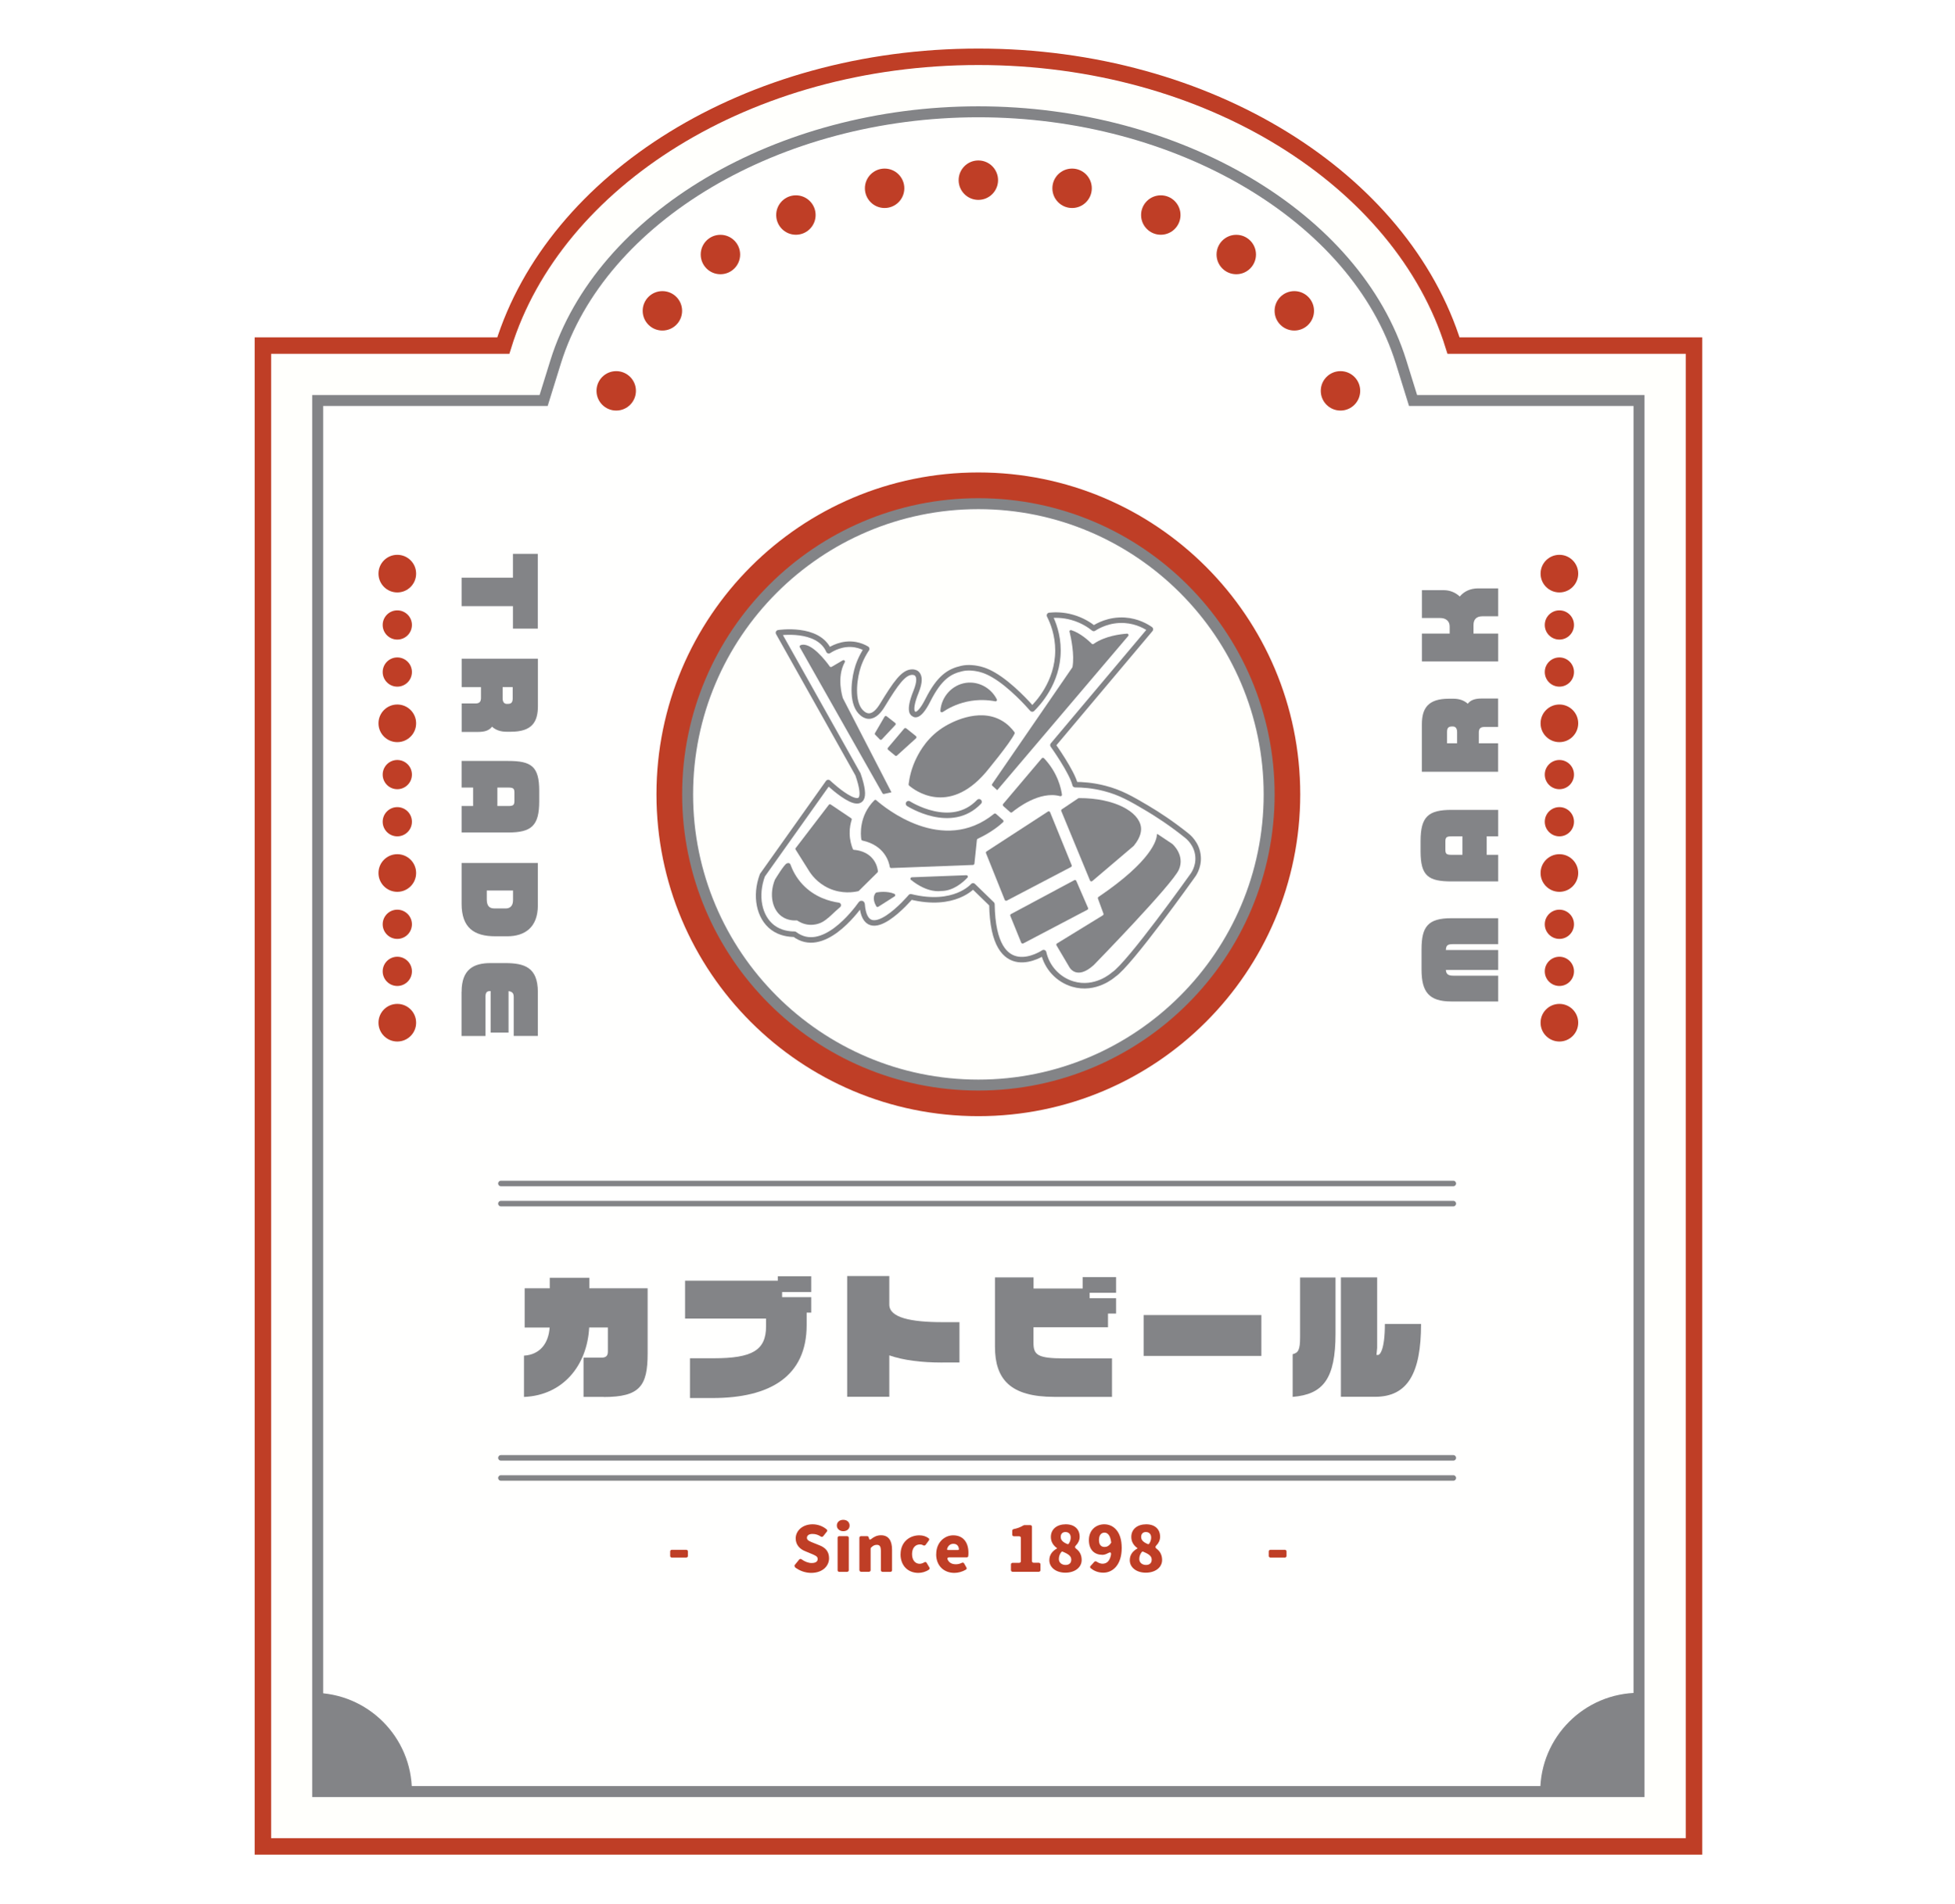
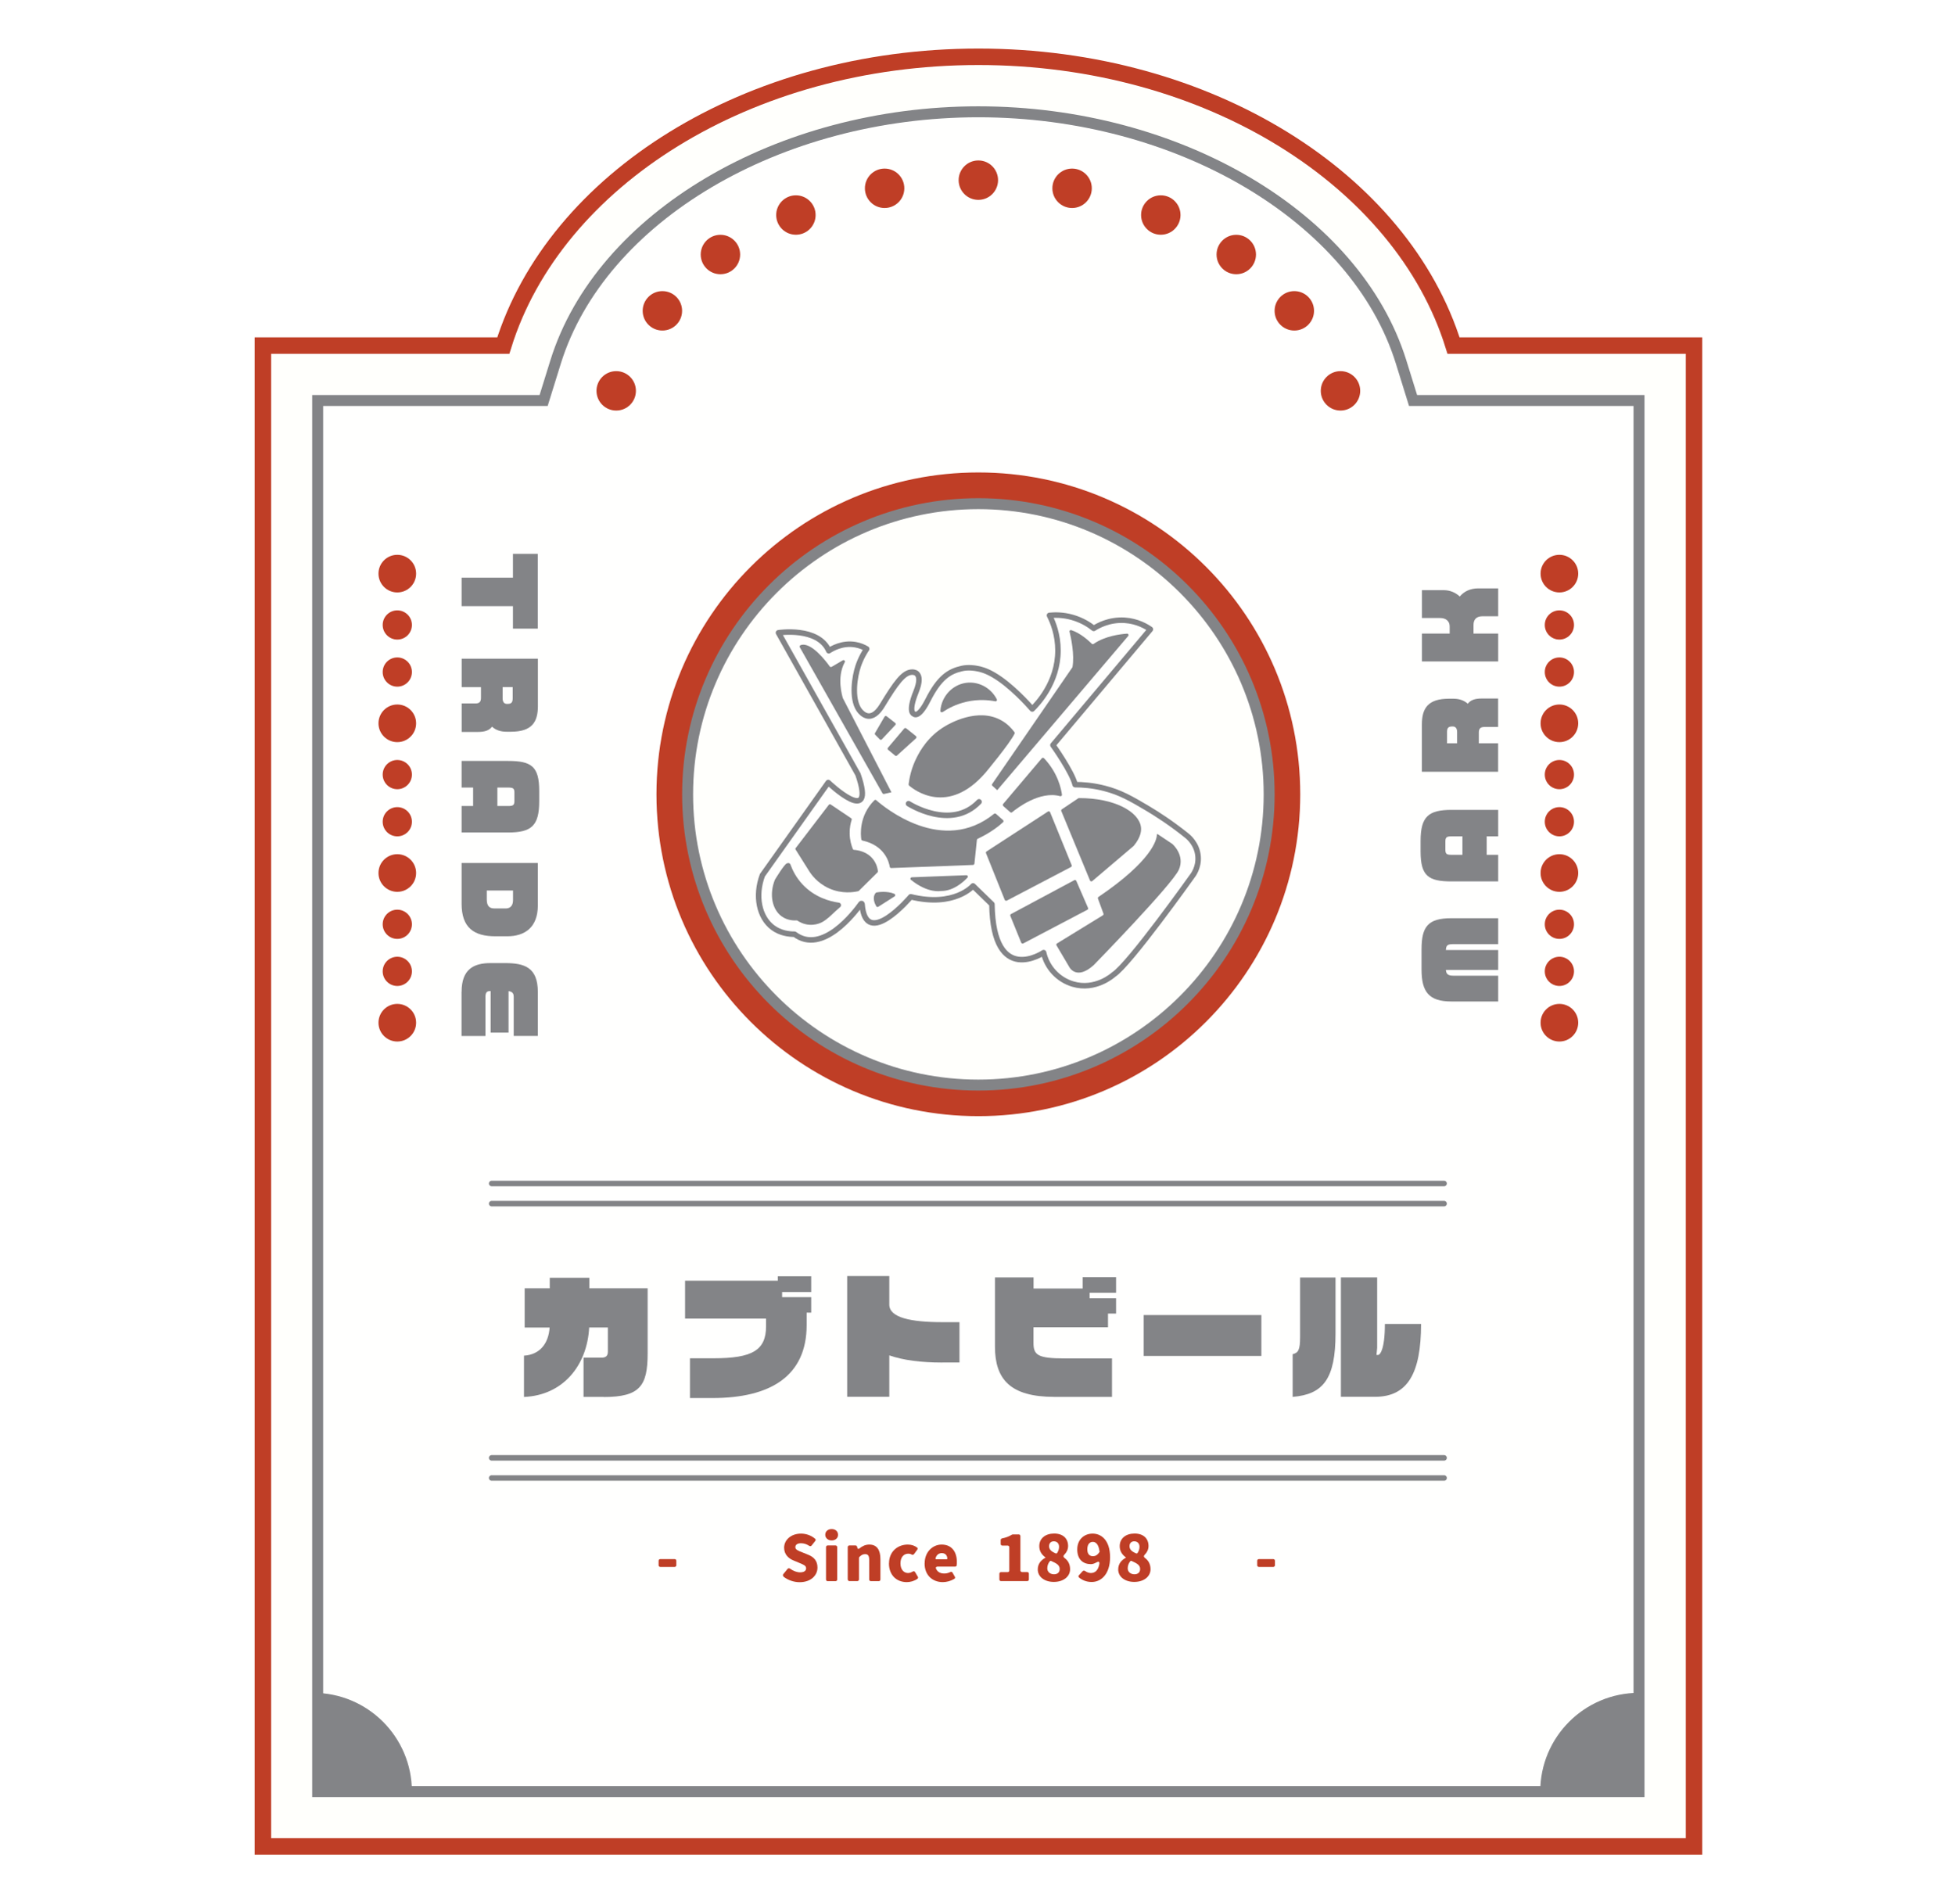
<svg xmlns="http://www.w3.org/2000/svg" id="_design-03" data-name="#design-03" viewBox="0 0 283.52 276.16">
  <defs>
    <style>
      .cls-1, .cls-2 {
        fill: none;
      }

      .cls-3 {
        stroke: #bf3e26;
        stroke-width: 2.39px;
      }

      .cls-3, .cls-4 {
        fill: #fffffc;
      }

      .cls-3, .cls-4, .cls-2, .cls-5 {
        stroke-miterlimit: 10;
      }

      .cls-4, .cls-6, .cls-7, .cls-2, .cls-5 {
        stroke: #838487;
      }

      .cls-4, .cls-5 {
        stroke-width: 1.59px;
      }

      .cls-8 {
        fill: #838487;
      }

      .cls-6 {
        stroke-width: .8px;
      }

      .cls-6, .cls-7 {
        stroke-linejoin: round;
      }

      .cls-6, .cls-7, .cls-2 {
        stroke-linecap: round;
      }

      .cls-6, .cls-7, .cls-5 {
        fill: #fffffe;
      }

      .cls-7, .cls-2 {
        stroke-width: .8px;
      }

      .cls-9 {
        fill: #bf3e26;
      }
    </style>
  </defs>
  <path id="_.color-primary-stroke" data-name=".color-primary-stroke" class="cls-3" d="M210.88,50.14c-7.47-24.03-35.5-41.9-68.93-41.9s-61.47,17.86-68.93,41.9h-34.88v217.77h207.63V50.14h-34.88Z" />
  <path id="_.color-secondary-stroke" data-name=".color-secondary-stroke" class="cls-5" d="M46.09,259.95V58.11h32.78l1.74-5.6c6.54-21.03,32.33-36.29,61.33-36.29s54.79,15.26,61.33,36.29l1.74,5.6h32.78v201.84H46.09Z" />
  <g id="_.color-primary-fill" data-name=".color-primary-fill">
    <circle class="cls-9" cx="141.94" cy="115.25" r="46.7" />
    <g>
-       <path class="cls-9" d="M97.23,225.76v-.65c0-.14.1-.24.24-.24h2.09c.14,0,.24.1.24.24v.65c0,.14-.1.24-.24.24h-2.09c-.14,0-.24-.1-.24-.24Z" />
-       <path class="cls-9" d="M115.35,227.37c-.11-.08-.11-.21-.03-.32l.62-.76c.1-.11.23-.12.35-.04.45.33.99.54,1.46.54.6,0,.88-.23.88-.59,0-.39-.37-.52-.96-.77l-.86-.36c-.71-.28-1.37-.87-1.37-1.85,0-1.14,1.02-2.05,2.45-2.05.72,0,1.47.25,2.05.75.1.09.1.21.02.31l-.53.67c-.09.11-.22.12-.34.05-.38-.25-.76-.38-1.21-.38-.5,0-.81.2-.81.57s.42.52,1.03.76l.84.34c.84.34,1.34.9,1.34,1.86,0,1.13-.95,2.12-2.59,2.12-.81,0-1.68-.28-2.36-.82Z" />
-       <path class="cls-9" d="M121.41,221.35c0-.49.38-.83.93-.83s.92.34.92.83-.38.82-.92.82-.93-.35-.93-.82ZM121.52,227.83v-4.7c0-.14.1-.24.24-.24h1.14c.14,0,.24.1.24.24v4.7c0,.14-.1.24-.24.24h-1.14c-.14,0-.24-.1-.24-.24Z" />
-       <path class="cls-9" d="M124.68,227.83v-4.7c0-.14.1-.24.24-.24h.88c.12,0,.22.08.24.19l.03.13c.04.19.15.23.31.11.39-.32.85-.56,1.43-.56,1.13,0,1.61.81,1.61,2.11v2.96c0,.14-.1.24-.24.24h-1.14c-.14,0-.24-.1-.24-.24v-2.77c0-.71-.19-.91-.59-.91-.34,0-.55.13-.82.39-.05.04-.08.11-.08.17v3.11c0,.14-.1.24-.24.24h-1.14c-.14,0-.24-.1-.24-.24Z" />
-       <path class="cls-9" d="M130.66,225.49c0-1.72,1.27-2.72,2.72-2.72.55,0,.98.16,1.34.42.11.08.12.2.04.32l-.47.64c-.1.12-.23.14-.35.07-.16-.1-.31-.13-.46-.13-.72,0-1.16.55-1.16,1.41s.46,1.4,1.1,1.4c.24,0,.47-.09.67-.21.14-.09.29-.06.36.09l.39.66c.06.1.04.23-.06.3-.48.34-1.06.48-1.55.48-1.46,0-2.58-1-2.58-2.71Z" />
-       <path class="cls-9" d="M135.83,225.49c0-1.69,1.2-2.72,2.46-2.72,1.49,0,2.21,1.08,2.21,2.5,0,.19,0,.38-.03.53-.02.11-.11.17-.21.17h-2.58c-.18,0-.28.12-.21.28.21.51.65.72,1.21.72.3,0,.58-.07.87-.21.13-.07.27-.03.34.11l.32.57c.07.11.04.24-.08.31-.51.31-1.13.47-1.67.47-1.49,0-2.64-1-2.64-2.71ZM137.54,224.9h1.45c.09,0,.14-.06.13-.14-.04-.44-.28-.76-.81-.76-.4,0-.76.24-.9.74-.03.1.03.16.13.16Z" />
-       <path class="cls-9" d="M146.67,227.83v-.83c0-.14.1-.24.24-.24h.96c.14,0,.24-.1.24-.24v-3.37c0-.14-.1-.24-.24-.24h-.77c-.14,0-.24-.1-.24-.24v-.56c0-.12.08-.21.19-.24.59-.12,1.02-.29,1.43-.54.04-.02.09-.04.12-.04h.88c.14,0,.24.1.24.24v4.98c0,.14.1.24.24.24h.75c.14,0,.24.1.24.24v.83c0,.14-.1.24-.24.24h-3.8c-.14,0-.24-.1-.24-.24Z" />
-       <path class="cls-9" d="M152.24,226.39c0-.84.48-1.37,1.11-1.71v-.05c-.54-.39-.89-.91-.89-1.63,0-1.13.89-1.83,2.16-1.83s2.02.71,2.02,1.81c0,.5-.23.95-.56,1.27-.16.16-.15.32.04.46.48.35.81.87.81,1.64,0,1.05-.95,1.84-2.37,1.84-1.33,0-2.32-.74-2.32-1.81ZM155.42,226.3c0-.57-.48-.83-1.26-1.17-.05-.02-.12,0-.15.03-.24.27-.39.65-.39,1.04,0,.56.45.87.98.87.46,0,.82-.23.82-.77ZM155.04,224.01c.2-.29.3-.6.3-.92,0-.49-.29-.8-.77-.8-.36,0-.68.22-.68.71s.37.8.99,1.05c.06.02.12,0,.16-.05Z" />
-       <path class="cls-9" d="M158.22,227.22l.53-.59c.11-.12.24-.12.37-.03.23.16.54.29.83.29.56,0,1.03-.32,1.22-1.23.09-.44-.08-.5-.45-.29-.26.15-.54.23-.76.23-1.14,0-1.98-.68-1.98-2.14s1.03-2.29,2.23-2.29c1.28,0,2.53.98,2.53,3.43s-1.29,3.59-2.67,3.59c-.8,0-1.41-.3-1.83-.65-.11-.09-.11-.22-.02-.33ZM161.21,223.86s.02-.06,0-.09c-.13-1.08-.57-1.39-.97-1.39-.43,0-.8.31-.8,1.08,0,.73.36,1,.82,1,.32,0,.67-.16.93-.6Z" />
-       <path class="cls-9" d="M163.91,226.39c0-.84.48-1.37,1.11-1.71v-.05c-.54-.39-.89-.91-.89-1.63,0-1.13.89-1.83,2.16-1.83s2.02.71,2.02,1.81c0,.5-.23.95-.56,1.27-.16.16-.15.32.04.46.48.35.81.87.81,1.64,0,1.05-.95,1.84-2.37,1.84-1.33,0-2.32-.74-2.32-1.81ZM167.09,226.3c0-.57-.48-.83-1.26-1.17-.05-.02-.12,0-.15.03-.24.27-.39.65-.39,1.04,0,.56.45.87.98.87.46,0,.82-.23.82-.77ZM166.71,224.01c.2-.29.3-.6.3-.92,0-.49-.29-.8-.77-.8-.36,0-.68.22-.68.71s.37.8.99,1.05c.06.02.12,0,.16-.05Z" />
-       <path class="cls-9" d="M184.08,225.76v-.65c0-.14.1-.24.24-.24h2.09c.14,0,.24.1.24.24v.65c0,.14-.1.24-.24.24h-2.09c-.14,0-.24-.1-.24-.24Z" />
-     </g>
-     <g>
      <circle class="cls-9" cx="89.4" cy="56.71" r="2.86" />
      <circle class="cls-9" cx="96.1" cy="45.1" r="2.86" />
      <circle class="cls-9" cx="128.34" cy="27.32" r="2.86" />
      <circle class="cls-9" cx="115.47" cy="31.2" r="2.86" />
      <circle class="cls-9" cx="104.52" cy="36.93" r="2.86" />
      <circle class="cls-9" cx="194.48" cy="56.71" r="2.86" />
      <circle class="cls-9" cx="187.78" cy="45.1" r="2.86" />
      <circle class="cls-9" cx="141.94" cy="26.14" r="2.86" />
      <circle class="cls-9" cx="155.54" cy="27.32" r="2.86" />
      <circle class="cls-9" cx="168.41" cy="31.2" r="2.86" />
      <circle class="cls-9" cx="179.36" cy="36.93" r="2.86" />
    </g>
    <g>
      <circle class="cls-9" cx="57.64" cy="90.68" r="2.12" />
      <circle class="cls-9" cx="57.64" cy="97.51" r="2.12" />
      <circle class="cls-9" cx="57.64" cy="83.23" r="2.73" />
      <circle class="cls-9" cx="57.64" cy="112.39" r="2.12" />
      <circle class="cls-9" cx="57.64" cy="119.23" r="2.12" />
      <circle class="cls-9" cx="57.64" cy="104.95" r="2.73" />
      <circle class="cls-9" cx="57.64" cy="126.67" r="2.73" />
      <circle class="cls-9" cx="57.64" cy="134.11" r="2.12" />
      <circle class="cls-9" cx="57.64" cy="140.94" r="2.12" />
      <circle class="cls-9" cx="57.64" cy="148.39" r="2.73" />
    </g>
    <g>
      <circle class="cls-9" cx="226.24" cy="90.68" r="2.12" />
      <circle class="cls-9" cx="226.24" cy="97.51" r="2.12" />
      <circle class="cls-9" cx="226.24" cy="83.23" r="2.73" />
      <circle class="cls-9" cx="226.24" cy="112.39" r="2.12" />
      <circle class="cls-9" cx="226.24" cy="119.23" r="2.12" />
      <circle class="cls-9" cx="226.24" cy="104.95" r="2.73" />
      <circle class="cls-9" cx="226.24" cy="126.67" r="2.73" />
      <circle class="cls-9" cx="226.24" cy="134.11" r="2.12" />
      <circle class="cls-9" cx="226.24" cy="140.94" r="2.12" />
      <circle class="cls-9" cx="226.24" cy="148.39" r="2.73" />
    </g>
+     <g>
+       <path class="cls-9" d="M95.55,227.11v-.65c0-.14.1-.24.24-.24h2.09c.14,0,.24.1.24.24v.65c0,.14-.1.24-.24.24h-2.09c-.14,0-.24-.1-.24-.24Z" />
+       <path class="cls-9" d="M113.67,228.72c-.11-.08-.11-.21-.03-.32l.62-.76c.1-.11.23-.12.35-.04.45.33.99.54,1.46.54.6,0,.88-.23.88-.59,0-.39-.37-.52-.96-.77l-.86-.36c-.71-.28-1.37-.87-1.37-1.85,0-1.14,1.02-2.05,2.45-2.05.72,0,1.47.25,2.05.75.1.09.1.21.02.31l-.53.67c-.09.11-.22.12-.34.05-.38-.25-.76-.38-1.21-.38-.5,0-.81.2-.81.57s.42.52,1.03.76l.84.34c.84.34,1.34.9,1.34,1.86,0,1.13-.95,2.12-2.59,2.12-.81,0-1.68-.28-2.36-.82Z" />
+       <path class="cls-9" d="M119.73,222.69c0-.49.38-.83.93-.83s.92.34.92.83-.38.82-.92.82-.93-.35-.93-.82ZM119.84,229.18v-4.7c0-.14.1-.24.24-.24h1.14c.14,0,.24.1.24.24v4.7c0,.14-.1.24-.24.24h-1.14c-.14,0-.24-.1-.24-.24Z" />
+       <path class="cls-9" d="M122.99,229.18v-4.7c0-.14.1-.24.24-.24h.88c.12,0,.22.08.24.19l.03.13c.04.19.15.23.31.11.39-.32.85-.56,1.43-.56,1.13,0,1.61.81,1.61,2.11v2.96c0,.14-.1.24-.24.24h-1.14c-.14,0-.24-.1-.24-.24v-2.77c0-.71-.19-.91-.59-.91-.34,0-.55.13-.82.39-.05.04-.08.11-.08.17v3.11c0,.14-.1.24-.24.24h-1.14c-.14,0-.24-.1-.24-.24Z" />
+       <path class="cls-9" d="M128.98,226.83c0-1.72,1.27-2.72,2.72-2.72.55,0,.98.16,1.34.42.11.08.12.2.04.32l-.47.64c-.1.12-.23.14-.35.07-.16-.1-.31-.13-.46-.13-.72,0-1.16.55-1.16,1.41s.46,1.4,1.1,1.4c.24,0,.47-.09.67-.21.14-.09.29-.06.36.09l.39.66c.06.1.04.23-.06.3-.48.34-1.06.48-1.55.48-1.46,0-2.58-1-2.58-2.71Z" />
+       <path class="cls-9" d="M134.15,226.83c0-1.69,1.2-2.72,2.46-2.72,1.49,0,2.21,1.08,2.21,2.5,0,.19,0,.38-.03.53-.02.11-.11.17-.21.17h-2.58c-.18,0-.28.12-.21.28.21.51.65.72,1.21.72.3,0,.58-.07.87-.21.13-.07.27-.03.34.11l.32.57c.07.11.04.24-.08.31-.51.31-1.13.47-1.67.47-1.49,0-2.64-1-2.64-2.71ZM135.86,226.25h1.45c.09,0,.14-.06.13-.14-.04-.44-.28-.76-.81-.76-.4,0-.76.24-.9.74-.03.1.03.16.13.16Z" />
+       <path class="cls-9" d="M144.99,229.18v-.83c0-.14.1-.24.24-.24h.96c.14,0,.24-.1.24-.24v-3.37c0-.14-.1-.24-.24-.24h-.77c-.14,0-.24-.1-.24-.24v-.56c0-.12.08-.21.19-.24.59-.12,1.02-.29,1.43-.54.04-.02.09-.04.12-.04h.88c.14,0,.24.1.24.24v4.98c0,.14.1.24.24.24h.75c.14,0,.24.1.24.24v.83c0,.14-.1.24-.24.24h-3.8c-.14,0-.24-.1-.24-.24Z" />
+       <path class="cls-9" d="M150.56,227.73c0-.84.48-1.37,1.11-1.71v-.05c-.54-.39-.89-.91-.89-1.63,0-1.13.89-1.83,2.16-1.83s2.02.71,2.02,1.81c0,.5-.23.95-.56,1.27-.16.16-.15.32.04.46.48.35.81.87.81,1.64,0,1.05-.95,1.84-2.37,1.84-1.33,0-2.32-.74-2.32-1.81ZM153.74,227.65c0-.57-.48-.83-1.26-1.17-.05-.02-.12,0-.15.03-.24.27-.39.65-.39,1.04,0,.56.45.87.98.87.46,0,.82-.23.82-.77ZM153.35,225.36c.2-.29.3-.6.3-.92,0-.49-.29-.8-.77-.8-.36,0-.68.22-.68.71s.37.8.99,1.05c.06.02.12,0,.16-.05Z" />
+       <path class="cls-9" d="M156.53,228.57l.53-.59c.11-.12.24-.12.37-.03.23.16.54.29.83.29.56,0,1.03-.32,1.22-1.23.09-.44-.08-.5-.45-.29-.26.15-.54.23-.76.23-1.14,0-1.98-.68-1.98-2.14s1.03-2.29,2.23-2.29c1.28,0,2.53.98,2.53,3.43s-1.29,3.59-2.67,3.59c-.8,0-1.41-.3-1.83-.65-.11-.09-.11-.22-.02-.33ZM159.52,225.2s.02-.06,0-.09c-.13-1.08-.57-1.39-.97-1.39-.43,0-.8.31-.8,1.08,0,.73.36,1,.82,1,.32,0,.67-.16.93-.6Z" />
+       <path class="cls-9" d="M162.23,227.73c0-.84.48-1.37,1.11-1.71v-.05c-.54-.39-.89-.91-.89-1.63,0-1.13.89-1.83,2.16-1.83s2.02.71,2.02,1.81c0,.5-.23.95-.56,1.27-.16.16-.15.32.04.46.48.35.81.87.81,1.64,0,1.05-.95,1.84-2.37,1.84-1.33,0-2.32-.74-2.32-1.81ZM165.41,227.65c0-.57-.48-.83-1.26-1.17-.05-.02-.12,0-.15.03-.24.27-.39.65-.39,1.04,0,.56.45.87.98.87.46,0,.82-.23.82-.77ZM165.02,225.36c.2-.29.3-.6.3-.92,0-.49-.29-.8-.77-.8-.36,0-.68.22-.68.71s.37.8.99,1.05c.06.02.12,0,.16-.05Z" />
+       <path class="cls-9" d="M182.4,227.11v-.65c0-.14.1-.24.24-.24h2.09c.14,0,.24.1.24.24v.65c0,.14-.1.24-.24.24h-2.09c-.14,0-.24-.1-.24-.24Z" />
+     </g>
  </g>
  <path id="_.color-secondary-stroke-2" data-name=".color-secondary-stroke" class="cls-4" d="M141.94,157.44c-23.26,0-42.18-18.92-42.18-42.18s18.92-42.18,42.18-42.18,42.19,18.92,42.19,42.18-18.92,42.18-42.19,42.18Z" />
  <g id="_.color-secondary-stroke-3" data-name=".color-secondary-stroke">
    <g>
-       <line class="cls-2" x1="72.67" y1="171.72" x2="210.85" y2="171.72" />
-       <line class="cls-2" x1="72.67" y1="174.64" x2="210.85" y2="174.64" />
-       <line class="cls-2" x1="72.67" y1="211.53" x2="210.85" y2="211.53" />
-       <line class="cls-2" x1="72.67" y1="214.45" x2="210.85" y2="214.45" />
+       <line class="cls-2" x1="71.33" y1="171.72" x2="209.51" y2="171.72" />
+       <line class="cls-2" x1="71.33" y1="174.64" x2="209.51" y2="174.64" />
+       <line class="cls-2" x1="71.33" y1="211.53" x2="209.51" y2="211.53" />
+       <line class="cls-2" x1="71.33" y1="214.45" x2="209.51" y2="214.45" />
    </g>
  </g>
  <g id="_.color-secondary-stroke-4" data-name=".color-secondary-stroke">
    <path id="_.color-secondary-stroke-5" data-name=".color-secondary-stroke" class="cls-7" d="M124.47,112.35l-11.53-20.54s5.77-.9,7.3,2.61c.44-.29,1.96-1.21,3.86-.88.69.12,1.24.37,1.64.61-.84,1.26-1.23,2.39-1.42,3.12-.48,1.84-.76,5,.79,6.24.15.12.49.39.95.39.81,0,1.47-.78,1.95-1.57,1.96-3.22,3.07-4.79,4.32-4.81.1,0,.44,0,.68.22.41.39.47,1.18-.11,2.63-1.23,3.04-.32,3.21-.32,3.21,0,0,.64.78,2.04-1.99,1.66-3.29,3.11-4.18,4.91-4.59.94-.22,1.89-.06,2.2,0,.48.08,1.29.27,2.42.93,2.54,1.47,5.14,4.4,5.61,4.94.7-.69,3.73-3.8,3.73-8.49,0-2.27-.7-4.05-1.23-5.09.73-.07,1.93-.11,3.32.29,1.47.42,2.52,1.13,3.1,1.6.56-.36,2.21-1.32,4.49-1.18,1.85.12,3.17.92,3.73,1.31l-14.14,16.8s2.77,3.87,3.22,5.74c1.03,0,2.53.09,4.27.54,2.3.59,3.86,1.5,6.13,2.84,1.52.9,3.51,2.19,5.73,3.96.21.16,1.58,1.22,1.71,3.11.11,1.56-.7,2.65-.91,2.91,0,0-9.04,12.71-11.33,14.19-.12.11-2.65,2.36-5.94,1.38-2.13-.64-3.75-2.39-4.23-4.56,0,0-7.31,4.97-7.5-7.02l-2.74-2.66s-2.67,3.15-9.04,1.58c0,0-6.56,7.78-7.06,1.07,0-.09-.11-.13-.16-.06-.88,1.24-5.6,7.47-9.64,4.42-.76,0-2.06-.13-3.18-.98-1.95-1.48-2.6-4.56-1.48-7.58,3.18-4.48,6.37-8.97,9.55-13.45,0,0,7.05,6.71,4.31-1.2Z" />
    <path class="cls-6" d="M131.81,116.61s6.18,3.98,10.23-.27" />
  </g>
  <g id="_.color-secondary-fill" data-name=".color-secondary-fill">
    <path class="cls-8" d="M223.46,259.95c0-7.91,6.41-14.33,14.33-14.33v14.33h-14.33Z" />
    <path class="cls-8" d="M45.43,245.62c7.91,0,14.33,6.41,14.33,14.33h-14.33v-14.33Z" />
    <g>
      <path class="cls-8" d="M145.56,116.96l1.01.89c.08.07.19.07.27,0,.69-.57,4.01-3.14,6.96-2.33.15.04.29-.07.27-.22-.11-.82-.58-3.14-2.6-5.28-.09-.09-.24-.09-.32,0l-5.61,6.63c-.07.09-.06.22.02.29Z" />
      <path class="cls-8" d="M153.98,117.69l4.16,10.07c.05.13.22.17.33.08,2-1.7,3.99-3.39,5.99-5.09.01,0,.02-.02.03-.03,1.11-1.34,1.1-2.3,1.04-2.73-.3-2.22-3.85-4.21-8.99-4.19-.04,0-.09.01-.12.04l-2.37,1.59c-.08.06-.11.16-.08.25Z" />
      <path class="cls-8" d="M143.05,123.79l2.72,6.78c.05.11.18.16.29.11l9.32-4.88c.1-.05.14-.16.1-.26l-3.13-7.69c-.05-.12-.2-.17-.31-.1l-8.91,5.79c-.08.05-.12.16-.08.25Z" />
      <path class="cls-8" d="M146.58,132.89l1.58,3.89c.05.11.18.16.29.11l9.31-4.89c.1-.05.14-.17.09-.27l-1.7-3.92c-.05-.11-.18-.16-.29-.1l-9.19,4.92c-.09.05-.13.16-.09.26Z" />
      <path class="cls-8" d="M153.35,136.89c-.1.06-.13.19-.07.28l1.89,3.2s1.03,1.9,3.51-.34c0,0,11.44-11.73,12.36-13.86.89-2.06-.86-3.64-.97-3.73,0,0,0,0-.02-.01l-2.08-1.39c-.06-.04-.13,0-.13.07,0,.71-.7,3.77-8.47,9.03-.08.05-.11.16-.08.24l.8,2.18c.03.09,0,.2-.09.25l-6.65,4.08Z" />
      <path class="cls-8" d="M127.12,116.1c1.19,1.05,9.63,8.03,17.1,1.98.08-.06.19-.06.27,0l1.03.91c.09.08.1.22.01.3-.41.39-1.63,1.45-3.68,2.41-.07.03-.11.09-.12.17l-.36,3.44c-.01.1-.1.18-.2.19l-11.87.45c-.11,0-.2-.07-.21-.17-.11-.69-.73-3.11-3.97-3.82-.08-.02-.15-.08-.16-.17-.1-.64-.36-3.42,1.89-5.67.08-.08.2-.09.29-.01Z" />
      <path class="cls-8" d="M132.29,127.29l7.91-.3c.19,0,.29.21.16.35-.62.66-2.07,1.97-3.87,1.94,0,0-1.83.39-4.33-1.62-.15-.12-.06-.36.13-.37Z" />
      <path class="cls-8" d="M127.17,129.49c.32-.06,1.57-.23,2.58.2.16.07.18.28.04.37l-2.37,1.51c-.1.06-.23.03-.29-.07-.22-.38-.63-1.27-.09-1.93.03-.04.08-.07.13-.08Z" />
      <path class="cls-8" d="M115.45,123.04l4.79-6.26c.07-.09.19-.11.28-.05l2.96,1.99c.08.05.11.14.08.23-.15.48-.31,1.17-.29,2.01.02.97.26,1.74.46,2.23.03.07.09.12.17.12.47.03,1.94.21,2.84,1.46.45.62.58,1.25.63,1.64,0,.06-.02.12-.06.17-.9.89-1.81,1.79-2.71,2.68-.03.03-.06.05-.1.05-.61.14-2.34.44-4.24-.42-1.72-.78-2.61-2.07-2.92-2.58l-1.91-3.04c-.05-.07-.04-.17.01-.24Z" />
      <path class="cls-8" d="M114.16,125.28c.18-.09.31-.04.31-.04.1.03.18.11.22.23.29.79.8,1.84,1.73,2.84,1.77,1.9,3.99,2.48,5.28,2.66.32.05.43.45.18.65-.82.67-1.86,1.86-2.77,2.26-.07.03-.13.06-.2.08-.23.09-.79.27-1.49.22-.88-.06-1.51-.45-1.78-.63-.52.03-1.45-.01-2.25-.6-1.36-.99-1.82-3.17-.97-5.3.08-.13,1.31-2.18,1.73-2.38Z" />
      <path class="cls-8" d="M131.82,113.8c0,.07.02.13.07.18.7.61,5.63,4.47,11.1-1.88,0,0,3.56-4.27,4.21-5.66.03-.07.02-.14-.02-.2-.38-.52-.99-1.21-1.91-1.72-3.41-1.92-7.54.49-8.09.81-2.57,1.49-3.74,3.71-4.16,4.53-.8,1.56-1.08,2.99-1.2,3.95Z" />
      <path class="cls-8" d="M136.75,103.32c-.14.09-.33-.01-.32-.18.15-2.07,1.71-3.77,3.7-4.06,1.82-.26,3.64.71,4.49,2.39.08.15-.06.32-.22.29-.93-.18-2.41-.33-4.13.05-1.57.35-2.76,1-3.51,1.51Z" />
      <path class="cls-8" d="M131.48,105.68l1.41,1.13c.1.08.1.23,0,.32l-2.76,2.5c-.08.07-.19.07-.27,0l-1.01-.84c-.09-.07-.1-.21-.03-.29l2.36-2.79c.07-.09.2-.1.29-.03Z" />
      <path class="cls-8" d="M128.64,103.93l1.23.96c.1.08.11.22.02.31l-1.95,2.08c-.08.09-.22.09-.3,0l-.66-.67c-.07-.07-.08-.17-.03-.25l1.38-2.37c.06-.11.21-.14.31-.06Z" />
      <path class="cls-8" d="M155.18,91.68c.21.88.73,3.32.42,5.09,0,.03-.02.06-.04.09l-11.61,16.89c-.06.09-.05.2.03.27l.7.63,19-22.37c.12-.14.01-.36-.17-.34-.97.07-3.2.34-4.85,1.49-.08.06-.19.05-.26-.02-.38-.38-1.62-1.55-2.98-1.98-.15-.05-.3.09-.26.25Z" />
      <path class="cls-8" d="M116.04,93.92l11.99,21.18c.05.08.14.12.23.1l1.07-.24-7.04-13.65s0-.01-.01-.03c-.06-.19-.94-3,.28-5.2.1-.18-.11-.38-.29-.27l-1.62.95c-.09.05-.21.03-.27-.06-.51-.72-2.76-3.68-4.25-3.08-.11.04-.14.19-.09.29Z" />
    </g>
    <g>
      <path class="cls-8" d="M74.42,87.95h-7.45v-4.13h7.45v-3.46h3.6v10.85h-3.6v-3.27Z" />
      <path class="cls-8" d="M66.97,102.07h2.01c.56,0,.8-.24.8-.81v-1.56h-2.8v-4.13h11.06v6.86c0,2.34-.87,3.74-3.92,3.74h-.65c-.88,0-1.57-.26-2.09-.73-.42.56-1.08.76-2.03.76h-2.37v-4.12ZM73.66,102.13c.53,0,.72-.22.72-.81v-1.63h-1.46v1.63c0,.61.29.81.62.81h.12Z" />
      <path class="cls-8" d="M66.97,116.95h1.67v-2.68h-1.67v-3.86h6.75c3.36,0,4.51.77,4.51,4.35v1.5c0,3.58-1.15,4.53-4.51,4.53h-6.75v-3.83ZM73.72,116.95c.7,0,.91-.11.91-.73v-1.23c0-.61-.2-.72-.91-.72h-1.56v2.68h1.56Z" />
      <path class="cls-8" d="M66.97,131.14v-5.92h11.06s0,6.15,0,6.15c0,3.24-1.95,4.48-4.42,4.48h-1.76c-3.1,0-4.88-1.26-4.88-4.71ZM73.41,131.81c.5,0,1.02-.3,1.02-1.19v-1.41h-3.81v1.3c0,1.1.54,1.3,1.12,1.3h1.67Z" />
      <path class="cls-8" d="M66.97,143.9c0-3.23,1.71-4.16,4.2-4.16h2.1c2.8,0,4.76.6,4.76,4.2v6.37h-3.5v-5.65c0-.52-.18-.77-.75-.85v6.02h-2.6v-6.03c-.5,0-.75.11-.75.87v5.65h-3.47v-6.41Z" />
    </g>
    <g>
      <path class="cls-8" d="M217.36,136.99h-6.45c-.81,0-1.11.09-1.14.85h7.59v2.89h-7.59c.05.69.42.84,1.14.84h6.45v3.74h-6.8c-3.23,0-4.32-1.37-4.32-4.63v-2.94c0-3.31.95-4.51,4.32-4.51h6.8v3.77Z" />
      <path class="cls-8" d="M217.36,121.35h-1.67v2.68h1.67v3.86h-6.75c-3.36,0-4.51-.77-4.51-4.35v-1.5c0-3.58,1.15-4.53,4.51-4.53h6.75v3.83ZM210.61,121.35c-.7,0-.91.11-.91.73v1.23c0,.61.2.72.91.72h1.56v-2.68h-1.56Z" />
      <path class="cls-8" d="M217.36,105.48h-2.01c-.56,0-.8.24-.8.81v1.56h2.8v4.13h-11.06v-6.86c0-2.34.87-3.74,3.92-3.74h.65c.88,0,1.57.26,2.09.73.42-.56,1.08-.76,2.03-.76h2.37v4.12ZM210.66,105.41c-.53,0-.72.22-.72.81v1.63h1.46v-1.63c0-.61-.29-.81-.62-.81h-.12Z" />
      <path class="cls-8" d="M217.36,89.42h-2.29c-.84,0-1.29.43-1.29,1.26v1.25h3.58v4.04h-11.06v-4.04h4.02v-1.04c0-.72-.49-1.22-1.38-1.22h-2.64v-4.04h3.16c.92,0,1.71.35,2.33.92.61-.73,1.5-1.18,2.68-1.18h2.89v4.05Z" />
    </g>
    <g>
      <path class="cls-8" d="M87.59,202.68h-2.93v-5.69h2.61c.66,0,.92-.28.92-.88v-3.5h-2.71c-.3,5.58-3.86,9.86-9.46,10.08v-5.99c2.29-.14,3.56-1.75,3.72-4.08h-3.62v-5.69h3.64v-1.53h5.74v1.53h8.46v9.44c0,4.72-1.12,6.33-6.37,6.33Z" />
      <path class="cls-8" d="M117.03,190.47v1.79c0,7.45-5.32,10.59-13.66,10.59h-3.27v-5.77h3.43c5.58,0,7.61-1.14,7.61-4.64v-1.12h-11.75v-5.5h13.46v-.64h4.84v2.29h-4.22v.74h4.22v2.25h-.66Z" />
      <path class="cls-8" d="M136.71,197.7c-3.11,0-5.67-.34-7.69-1.04v6.01h-6.11v-17.52h6.11v4.14c0,1.89,3.11,2.55,7.69,2.55h2.49v5.85h-2.49Z" />
      <path class="cls-8" d="M160.75,190.59v1.99h-10.81v2.27c0,1.77.62,2.25,4.52,2.25h6.87v5.58h-8.38c-6.37,0-8.6-2.55-8.6-7.29v-10.04h5.6v1.61h7.13v-1.65h4.84v2.27h-3.84v.78h3.84v2.23h-1.15Z" />
      <path class="cls-8" d="M165.93,196.74v-5.93h17.07v5.93h-17.07Z" />
      <path class="cls-8" d="M187.54,202.68v-6.19c.8-.2,1.08-.58,1.08-2.49v-8.64h5.14v8.12c0,6.59-1.79,8.84-6.21,9.2ZM200.92,192.1v.04c0,3.74-.74,4.46-.98,4.46h-.24l.1-1.02v-10.23h-5.26v17.32h4.96c4.7,0,6.67-3.38,6.67-10.57h-5.26ZM206.17,192.06v.04-.04Z" />
    </g>
  </g>
-   <rect id="_.text-01" data-name=".text-01" class="cls-1" x="70.33" y="235.95" width="142.87" height="12.82" />
+   <rect id="_.text-01" data-name=".text-01" class="cls-1" x="86.36" y="234.36" width="110.81" height="12.84" />
</svg>
